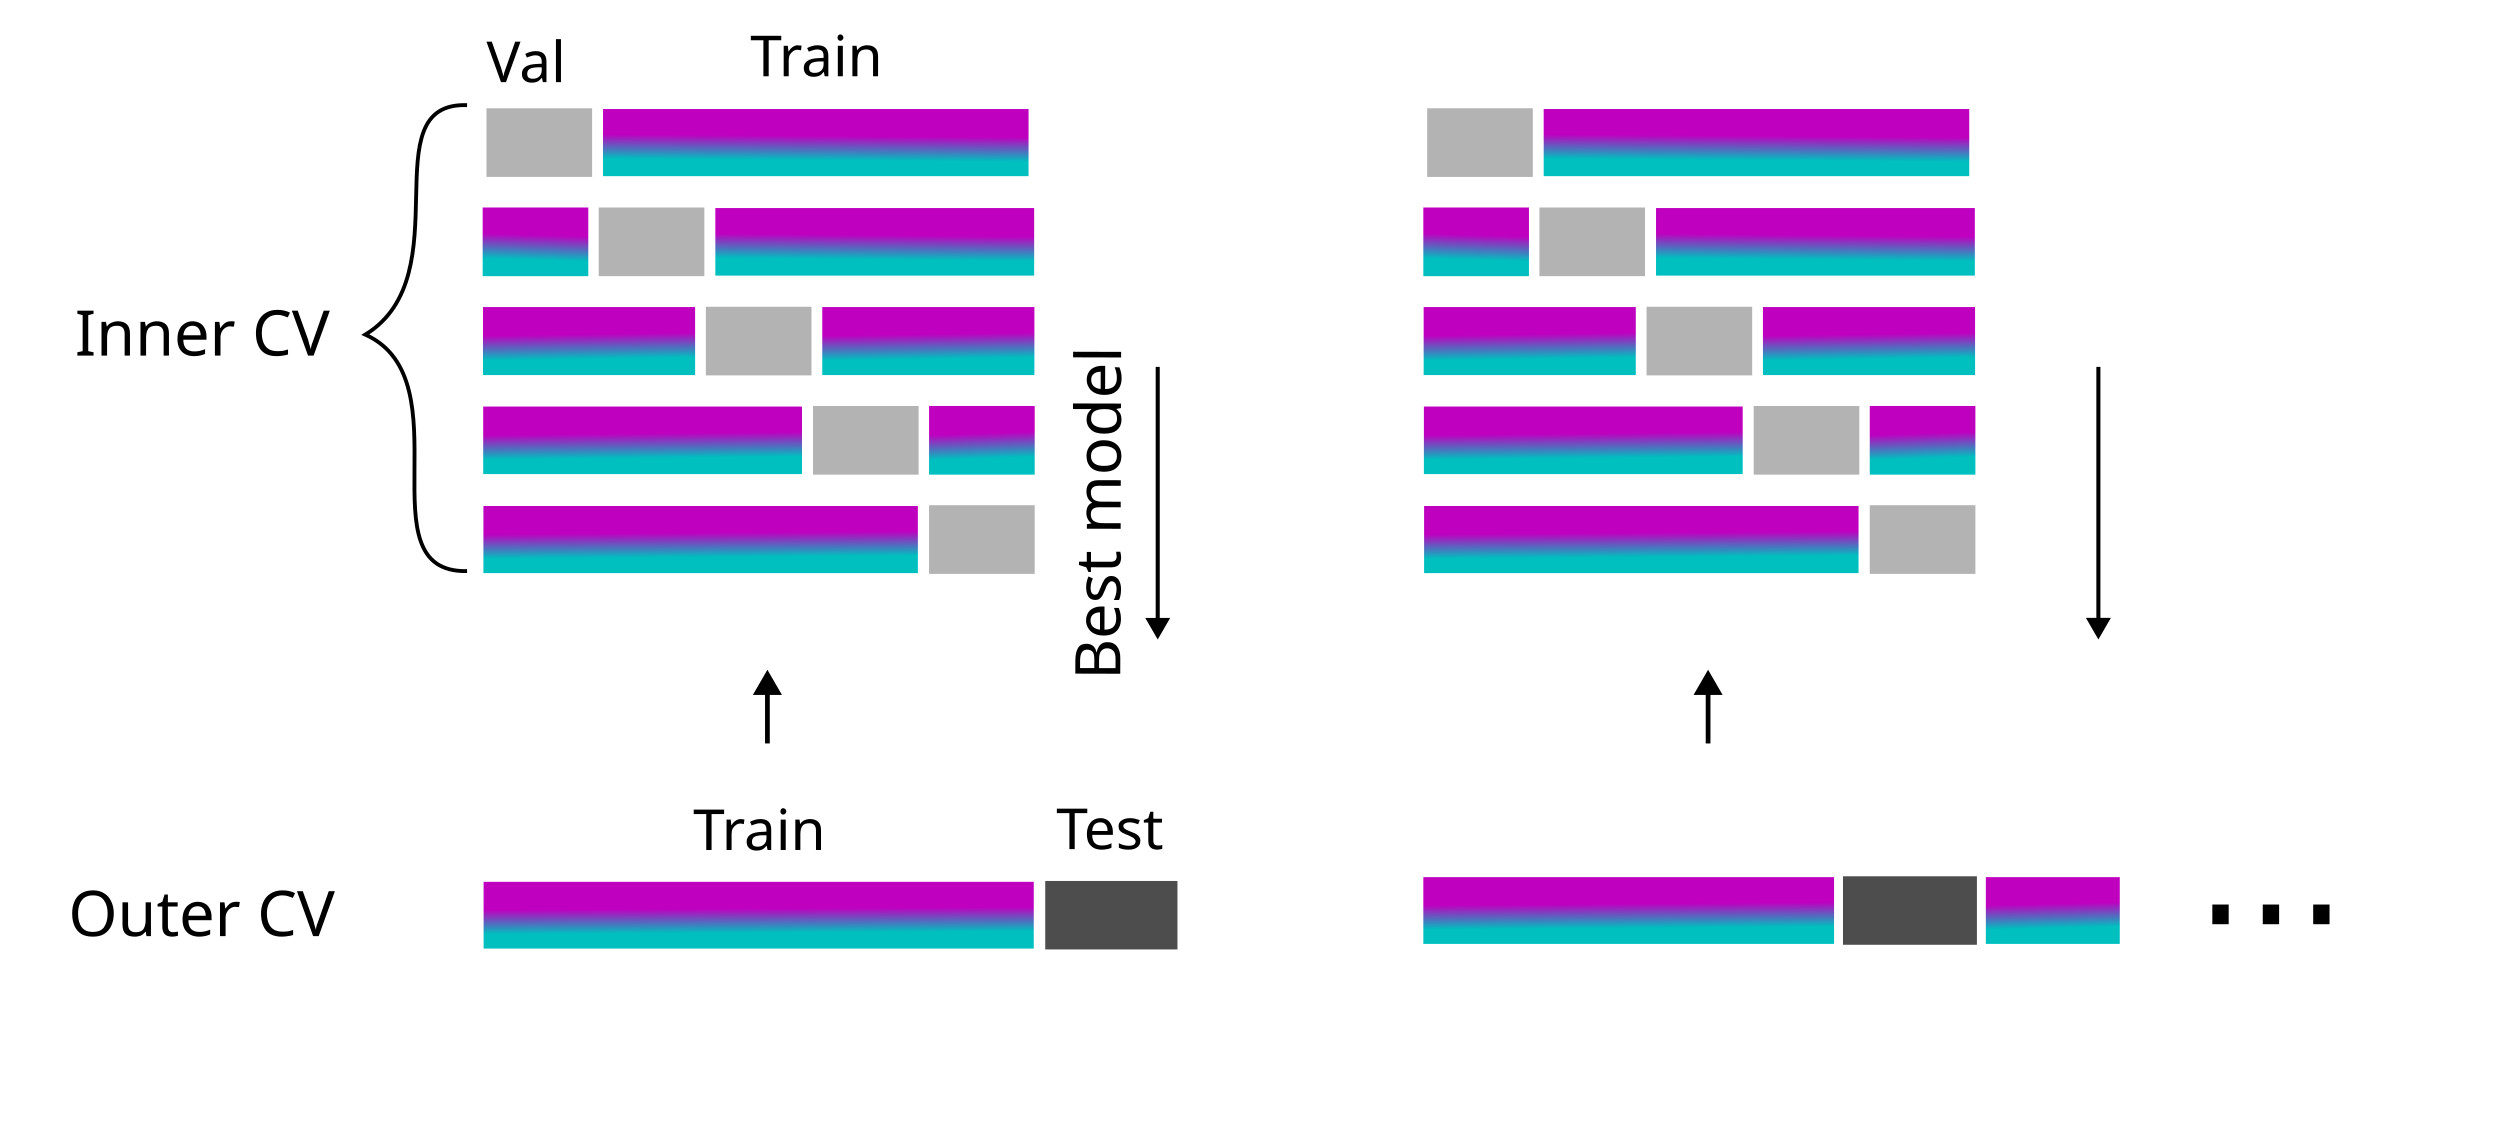
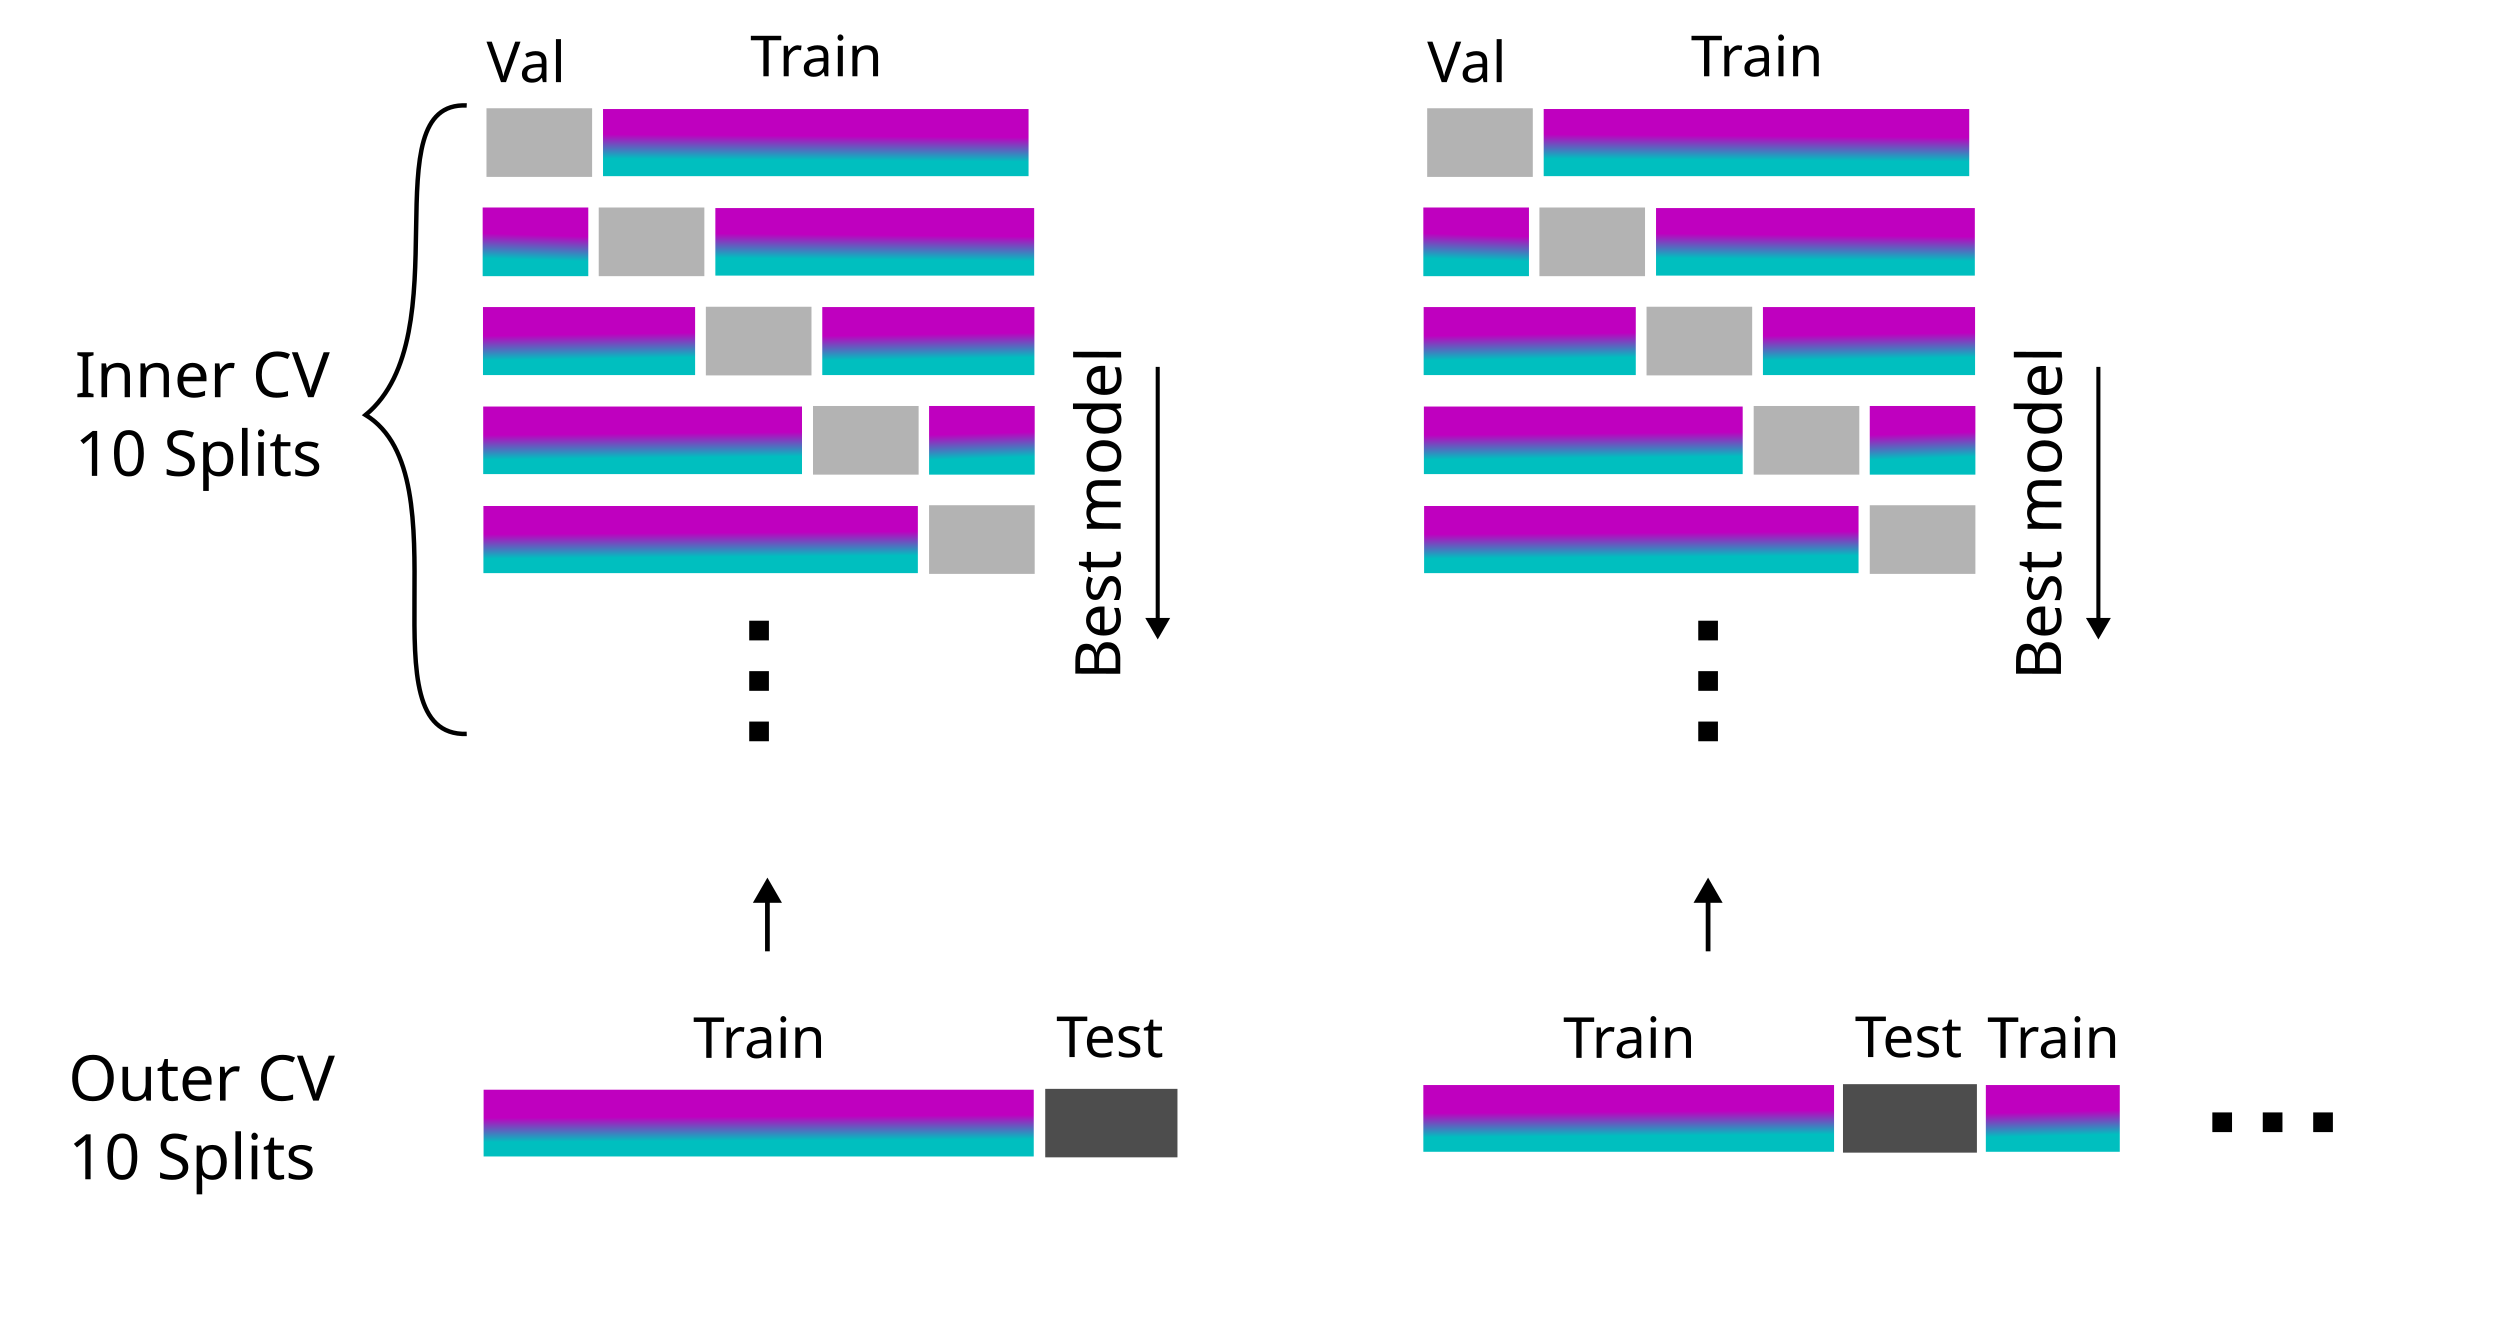
- <svg xmlns="http://www.w3.org/2000/svg" xmlns:xlink="http://www.w3.org/1999/xlink" width="140mm" height="64mm" viewBox="0 0 140 64" version="1.1" id="svg5">
+ <svg xmlns="http://www.w3.org/2000/svg" xmlns:xlink="http://www.w3.org/1999/xlink" width="140mm" height="74mm" viewBox="0 0 140 74" version="1.1" id="svg5">
  <defs id="defs2">
    <linearGradient id="linearGradient999">
      <stop style="stop-color:#00bfbf;stop-opacity:1" offset="0.267" id="stop995" />
      <stop style="stop-color:#bf00bf;stop-opacity:1" offset="0.634" id="stop997" />
    </linearGradient>
    <marker style="overflow:visible" id="marker1310" refX="0" refY="0" orient="auto-start-reverse" markerWidth="5.324" markerHeight="6.155" viewBox="0 0 5.324 6.155" preserveAspectRatio="xMidYMid">
      <path transform="scale(0.5)" style="fill:context-stroke;fill-rule:evenodd;stroke:#000000;stroke-width:1pt;stroke-opacity:1" d="M 5.77,0 -2.88,5 V -5 Z" id="path1308" />
    </marker>
    <marker style="overflow:visible" id="TriangleStart" refX="0" refY="0" orient="auto-start-reverse" markerWidth="5.324" markerHeight="6.155" viewBox="0 0 5.324 6.155" preserveAspectRatio="xMidYMid">
      <path transform="scale(0.5)" style="fill:context-stroke;fill-rule:evenodd;stroke:context-stroke;stroke-width:1pt" d="M 5.77,0 -2.88,5 V -5 Z" id="path135" />
    </marker>
-     <linearGradient xlink:href="#linearGradient999" id="linearGradient109646" x1="12.451" y1="15.493" x2="12.457" y2="13.879" gradientUnits="userSpaceOnUse" gradientTransform="matrix(1.513694,0,0,2.288018,-62.04366,17.76292)" />
+     <linearGradient xlink:href="#linearGradient999" id="linearGradient109646" x1="12.451" y1="15.493" x2="12.457" y2="13.879" gradientUnits="userSpaceOnUse" gradientTransform="matrix(1.513694,0,0,2.288018,-62.04366,29.4046)" />
    <clipPath clipPathUnits="userSpaceOnUse" id="clipPath140313">
      <path d="M 0,0 H 288 V 217 H 0 Z" id="path140311" />
    </clipPath>
    <clipPath clipPathUnits="userSpaceOnUse" id="clipPath135669">
      <path d="M 0,0 H 288 V 217 H 0 Z" id="path135667" />
    </clipPath>
    <linearGradient xlink:href="#linearGradient999" id="linearGradient1276" gradientUnits="userSpaceOnUse" gradientTransform="matrix(1.195354,0,0,2.300832,-54.68055,-3.460602)" x1="12.451" y1="15.493" x2="12.457" y2="13.879" />
    <linearGradient xlink:href="#linearGradient999" id="linearGradient1411" gradientUnits="userSpaceOnUse" gradientTransform="matrix(0.8771693,0,0,2.315583,-47.31945,-9.234102)" x1="12.451" y1="15.493" x2="12.457" y2="13.879" />
    <linearGradient xlink:href="#linearGradient999" id="linearGradient1501" gradientUnits="userSpaceOnUse" gradientTransform="matrix(0.2906032,0,0,2.353418,-58.74072,-9.787866)" x1="12.451" y1="15.493" x2="12.457" y2="13.879" />
    <linearGradient xlink:href="#linearGradient999" id="linearGradient1594" gradientUnits="userSpaceOnUse" gradientTransform="matrix(0.5836803,0,0,2.331934,-40.52742,-15.03103)" x1="12.451" y1="15.493" x2="12.457" y2="13.879" />
    <linearGradient xlink:href="#linearGradient999" id="linearGradient1598" gradientUnits="userSpaceOnUse" gradientTransform="matrix(0.5836803,0,0,2.331934,-59.52742,-15.03103)" x1="12.451" y1="15.493" x2="12.457" y2="13.879" />
    <linearGradient xlink:href="#linearGradient999" id="linearGradient1693" gradientUnits="userSpaceOnUse" gradientTransform="matrix(0.8771693,0,0,2.315583,37.65251,-20.34931)" x1="12.451" y1="15.493" x2="12.457" y2="13.879" />
    <linearGradient xlink:href="#linearGradient999" id="linearGradient1697" gradientUnits="userSpaceOnUse" gradientTransform="matrix(0.2906032,0,0,2.353418,26.23124,-20.90307)" x1="12.451" y1="15.493" x2="12.457" y2="13.879" />
    <linearGradient xlink:href="#linearGradient999" id="linearGradient1768" gradientUnits="userSpaceOnUse" gradientTransform="matrix(1.170872,0,0,2.301888,30.55554,-25.70647)" x1="12.451" y1="15.493" x2="12.457" y2="13.879" />
-     <linearGradient xlink:href="#linearGradient999" id="linearGradient6518" gradientUnits="userSpaceOnUse" gradientTransform="matrix(1.130072,0,0,2.288018,-105.8082,17.50067)" x1="12.451" y1="15.493" x2="12.457" y2="13.879" />
-     <linearGradient xlink:href="#linearGradient999" id="linearGradient6720" gradientUnits="userSpaceOnUse" gradientTransform="matrix(0.3685018,0,0,2.288018,-119.7184,17.50066)" x1="12.451" y1="15.493" x2="12.457" y2="13.879" />
+     <linearGradient xlink:href="#linearGradient999" id="linearGradient6518" gradientUnits="userSpaceOnUse" gradientTransform="matrix(1.130072,0,0,2.288018,-105.8082,29.14234)" x1="12.451" y1="15.493" x2="12.457" y2="13.879" />
+     <linearGradient xlink:href="#linearGradient999" id="linearGradient6720" gradientUnits="userSpaceOnUse" gradientTransform="matrix(0.3685018,0,0,2.288018,-119.7184,29.14233)" x1="12.451" y1="15.493" x2="12.457" y2="13.879" />
    <marker style="overflow:visible" id="TriangleStart-1" refX="0" refY="0" orient="auto-start-reverse" markerWidth="5.324" markerHeight="6.155" viewBox="0 0 5.324 6.155" preserveAspectRatio="xMidYMid">
      <path transform="scale(0.5)" style="fill:context-stroke;fill-rule:evenodd;stroke:context-stroke;stroke-width:1pt" d="M 5.77,0 -2.88,5 V -5 Z" id="path135-4" />
    </marker>
    <marker style="overflow:visible" id="marker1310-9" refX="0" refY="0" orient="auto-start-reverse" markerWidth="5.324" markerHeight="6.155" viewBox="0 0 5.324 6.155" preserveAspectRatio="xMidYMid">
-       <path transform="scale(0.5)" style="fill:context-stroke;fill-rule:evenodd;stroke:context-stroke;stroke-width:1pt" d="M 5.77,0 -2.88,5 V -5 Z" id="path1308-2" />
+       <path transform="scale(0.5)" style="fill:context-stroke;fill-rule:evenodd;stroke:#000000;stroke-width:1pt;stroke-opacity:1" d="M 5.77,0 -2.88,5 V -5 Z" id="path1308-1" />
    </marker>
-     <linearGradient xlink:href="#linearGradient999" id="linearGradient5527" gradientUnits="userSpaceOnUse" gradientTransform="matrix(1.195354,0,0,2.300832,-111.7473,-2.328446)" x1="12.451" y1="15.493" x2="12.457" y2="13.879" />
-     <linearGradient xlink:href="#linearGradient999" id="linearGradient5529" gradientUnits="userSpaceOnUse" gradientTransform="matrix(1.170872,0,0,2.301888,87.62229,-24.57431)" x1="12.451" y1="15.493" x2="12.457" y2="13.879" />
-     <linearGradient xlink:href="#linearGradient999" id="linearGradient5531" gradientUnits="userSpaceOnUse" gradientTransform="matrix(0.8771693,0,0,2.315583,-104.3862,-8.101942)" x1="12.451" y1="15.493" x2="12.457" y2="13.879" />
-     <linearGradient xlink:href="#linearGradient999" id="linearGradient5533" gradientUnits="userSpaceOnUse" gradientTransform="matrix(0.2906032,0,0,2.353418,-115.8075,-8.655706)" x1="12.451" y1="15.493" x2="12.457" y2="13.879" />
-     <linearGradient xlink:href="#linearGradient999" id="linearGradient5535" gradientUnits="userSpaceOnUse" gradientTransform="matrix(0.8771693,0,0,2.315583,94.71926,-19.21715)" x1="12.451" y1="15.493" x2="12.457" y2="13.879" />
-     <linearGradient xlink:href="#linearGradient999" id="linearGradient5537" gradientUnits="userSpaceOnUse" gradientTransform="matrix(0.2906032,0,0,2.353418,83.29799,-19.77091)" x1="12.451" y1="15.493" x2="12.457" y2="13.879" />
-     <linearGradient xlink:href="#linearGradient999" id="linearGradient5539" gradientUnits="userSpaceOnUse" gradientTransform="matrix(0.5836803,0,0,2.331934,-97.59418,-13.89887)" x1="12.451" y1="15.493" x2="12.457" y2="13.879" />
-     <linearGradient xlink:href="#linearGradient999" id="linearGradient5541" gradientUnits="userSpaceOnUse" gradientTransform="matrix(0.5836803,0,0,2.331934,-116.5942,-13.89887)" x1="12.451" y1="15.493" x2="12.457" y2="13.879" />
+     <linearGradient xlink:href="#linearGradient999" id="linearGradient1638" gradientUnits="userSpaceOnUse" gradientTransform="matrix(1.195354,0,0,2.300832,-107.0853,2.543205)" x1="12.451" y1="15.493" x2="12.457" y2="13.879" />
+     <linearGradient xlink:href="#linearGradient999" id="linearGradient1640" gradientUnits="userSpaceOnUse" gradientTransform="matrix(1.170872,0,0,2.301888,82.96028,-19.70266)" x1="12.451" y1="15.493" x2="12.457" y2="13.879" />
+     <linearGradient xlink:href="#linearGradient999" id="linearGradient1642" gradientUnits="userSpaceOnUse" gradientTransform="matrix(0.8771693,0,0,2.315583,-99.72419,-3.230295)" x1="12.451" y1="15.493" x2="12.457" y2="13.879" />
+     <linearGradient xlink:href="#linearGradient999" id="linearGradient1644" gradientUnits="userSpaceOnUse" gradientTransform="matrix(0.2906032,0,0,2.353418,-111.1455,-3.784059)" x1="12.451" y1="15.493" x2="12.457" y2="13.879" />
+     <linearGradient xlink:href="#linearGradient999" id="linearGradient1646" gradientUnits="userSpaceOnUse" gradientTransform="matrix(0.8771693,0,0,2.315583,90.05726,-14.3455)" x1="12.451" y1="15.493" x2="12.457" y2="13.879" />
+     <linearGradient xlink:href="#linearGradient999" id="linearGradient1648" gradientUnits="userSpaceOnUse" gradientTransform="matrix(0.2906032,0,0,2.353418,78.63599,-14.89927)" x1="12.451" y1="15.493" x2="12.457" y2="13.879" />
+     <linearGradient xlink:href="#linearGradient999" id="linearGradient1650" gradientUnits="userSpaceOnUse" gradientTransform="matrix(0.5836803,0,0,2.331934,-92.93217,-9.027221)" x1="12.451" y1="15.493" x2="12.457" y2="13.879" />
+     <linearGradient xlink:href="#linearGradient999" id="linearGradient1652" gradientUnits="userSpaceOnUse" gradientTransform="matrix(0.5836803,0,0,2.331934,-111.9322,-9.02722)" x1="12.451" y1="15.493" x2="12.457" y2="13.879" />
  </defs>
  <g id="layer1">
-     <text xml:space="preserve" style="font-style:normal;font-weight:normal;font-size:2.117px;line-height:1.25;font-family:sans-serif;fill:#000000;fill-opacity:1;stroke:none;stroke-width:0.265" x="9.736" y="-0.878" id="text3369-9">
-       <tspan id="tspan3367-8" style="font-size:2.117px;stroke-width:0.265" x="9.736" y="-0.878" />
+     <text xml:space="preserve" style="font-style:normal;font-weight:normal;font-size:2.117px;line-height:1.25;font-family:sans-serif;fill:#000000;fill-opacity:1;stroke:none;stroke-width:0.265" x="9.736" y="-0.878" id="text3369-9" />
+     <text xml:space="preserve" style="font-style:normal;font-weight:normal;font-size:3.175px;line-height:1.25;font-family:sans-serif;fill:#000000;fill-opacity:1;stroke:none;stroke-width:0.265" x="38.816" y="59.242" id="text1868">
+       <tspan id="tspan1866" style="font-size:3.175px;stroke-width:0.265" x="38.816" y="59.242">Train</tspan>
    </text>
-     <text xml:space="preserve" style="font-style:normal;font-weight:normal;font-size:3.175px;line-height:1.25;font-family:sans-serif;fill:#000000;fill-opacity:1;stroke:none;stroke-width:0.265" x="38.816" y="47.6" id="text1868">
-       <tspan id="tspan1866" style="font-size:3.175px;stroke-width:0.265" x="38.816" y="47.6">Train</tspan>
+     <text xml:space="preserve" style="font-style:normal;font-weight:normal;font-size:3.175px;line-height:1.25;font-family:sans-serif;fill:#000000;fill-opacity:1;stroke:none;stroke-width:0.265" x="87.538" y="59.242" id="text1868-1">
+       <tspan id="tspan1866-94" style="font-size:3.175px;stroke-width:0.265" x="87.538" y="59.242">Train</tspan>
    </text>
-     <text xml:space="preserve" style="font-style:normal;font-weight:normal;font-size:3.175px;line-height:1.25;font-family:sans-serif;fill:#000000;fill-opacity:1;stroke:none;stroke-width:0.265" x="59.152" y="47.551" id="text1868-2">
-       <tspan id="tspan1866-9" style="font-size:3.175px;stroke-width:0.265" x="59.152" y="47.551">Test</tspan>
+     <text xml:space="preserve" style="font-style:normal;font-weight:normal;font-size:3.175px;line-height:1.25;font-family:sans-serif;fill:#000000;fill-opacity:1;stroke:none;stroke-width:0.265" x="111.288" y="59.242" id="text1868-1-0">
+       <tspan id="tspan1866-94-3" style="font-size:3.175px;stroke-width:0.265" x="111.288" y="59.242">Train</tspan>
    </text>
-     <rect style="fill:url(#linearGradient109646);fill-opacity:1;stroke:#09040b;stroke-width:0;stroke-dasharray:none;stroke-opacity:1;paint-order:stroke markers fill" id="rect1514-4-9" width="30.808" height="3.738" x="-57.89" y="49.382" transform="scale(-1,1)" />
-     <rect style="fill:#4d4d4d;fill-opacity:1;stroke:#09040b;stroke-width:0;stroke-dasharray:none;stroke-opacity:1;paint-order:stroke markers fill" id="rect1514-4-9-7" width="7.405" height="3.835" x="-65.938" y="49.334" transform="scale(-1,1)" />
-     <rect style="fill:url(#linearGradient6518);fill-opacity:1.0;stroke:#09040b;stroke-width:0;stroke-dasharray:none;stroke-opacity:1;paint-order:stroke markers fill" id="rect1514-4-9-3" width="23" height="3.738" x="-102.707" y="49.12" transform="scale(-1,1)" />
-     <rect style="fill:url(#linearGradient6720);fill-opacity:1.0;stroke:#09040b;stroke-width:0;stroke-dasharray:none;stroke-opacity:1;paint-order:stroke markers fill" id="rect1514-4-9-3-6" width="7.5" height="3.738" x="-118.707" y="49.12" transform="scale(-1,1)" />
-     <rect style="fill:#4d4d4d;fill-opacity:1;stroke:#09040b;stroke-width:0;stroke-dasharray:none;stroke-opacity:1;paint-order:stroke markers fill" id="rect1514-4-9-7-6" width="7.5" height="3.835" x="-110.707" y="49.072" transform="scale(-1,1)" />
-     <text xml:space="preserve" style="font-style:normal;font-weight:normal;font-size:3.175px;line-height:1.25;font-family:sans-serif;fill:#000000;fill-opacity:1;stroke:none;stroke-width:0.265" x="27.242" y="4.598" id="text1868-3">
-       <tspan id="tspan1866-1" style="font-size:3.175px;stroke-width:0.265" x="27.242" y="4.598">Val</tspan>
+     <text xml:space="preserve" style="font-style:normal;font-weight:normal;font-size:3.175px;line-height:1.25;font-family:sans-serif;fill:#000000;fill-opacity:1;stroke:none;stroke-width:0.265" x="59.152" y="59.193" id="text1868-2">
+       <tspan id="tspan1866-9" style="font-size:3.175px;stroke-width:0.265" x="59.152" y="59.193">Test</tspan>
    </text>
-     <text xml:space="preserve" style="font-style:normal;font-weight:normal;font-size:3.175px;line-height:1.25;font-family:sans-serif;fill:#000000;fill-opacity:1;stroke:none;stroke-width:0.265" x="42.014" y="4.267" id="text1868-3-9">
-       <tspan id="tspan1866-1-4" style="font-size:3.175px;stroke-width:0.265" x="42.014" y="4.267">Train</tspan>
+     <text xml:space="preserve" style="font-style:normal;font-weight:normal;font-size:3.175px;line-height:1.25;font-family:sans-serif;fill:#000000;fill-opacity:1;stroke:none;stroke-width:0.265" x="103.874" y="59.193" id="text1868-2-7">
+       <tspan id="tspan1866-9-8" style="font-size:3.175px;stroke-width:0.265" x="103.874" y="59.193">Test</tspan>
    </text>
-     <path id="path4911" d="m 42.975,41.633 v -3.186" style="fill:none;stroke:#000000;stroke-width:0.265px;stroke-linecap:butt;stroke-linejoin:miter;stroke-opacity:1;marker-end:url(#TriangleStart)" />
-     <rect transform="scale(-1,1)" y="28.336" x="-51.4" height="3.759" width="24.329" id="rect1514-4-9-5" style="fill:url(#linearGradient1276);fill-opacity:1;stroke:#09040b;stroke-width:0;stroke-dasharray:none;stroke-opacity:1;paint-order:stroke markers fill" />
-     <path d="m 57.943,28.293 h -5.915 v 3.845 h 5.915 z" style="fill:#b3b3b3;stroke:#09040b;stroke-width:0;paint-order:stroke markers fill" id="rect1514-4-9-7-9" />
-     <path d="M 33.769,6.105 H 57.599 V 9.865 H 33.769 Z" style="fill:url(#linearGradient1768);fill-opacity:1;stroke:#09040b;stroke-width:0;paint-order:stroke markers fill" id="rect1514-4-9-5-6" />
-     <rect y="6.062" x="27.243" height="3.845" width="5.915" id="rect1514-4-9-7-9-1" style="fill:#b3b3b3;fill-opacity:1;stroke:#09040b;stroke-width:0;stroke-dasharray:none;stroke-opacity:1;paint-order:stroke markers fill" />
-     <rect transform="scale(-1,1)" y="22.766" x="-44.912" height="3.783" width="17.853" id="rect1514-4-9-5-2" style="fill:url(#linearGradient1411);fill-opacity:1;stroke:#09040b;stroke-width:0;stroke-dasharray:none;stroke-opacity:1;paint-order:stroke markers fill" />
-     <rect transform="scale(-1,1)" y="22.735" x="-51.443" height="3.845" width="5.915" id="rect1514-4-9-7-9-8" style="fill:#b3b3b3;fill-opacity:1;stroke:#09040b;stroke-width:0;stroke-dasharray:none;stroke-opacity:1;paint-order:stroke markers fill" />
-     <rect transform="scale(-1,1)" y="22.735" x="-57.943" height="3.845" width="5.915" id="rect1514-4-9-7-9-8-2" style="fill:url(#linearGradient1501);fill-opacity:1;stroke:#09040b;stroke-width:0;stroke-dasharray:none;stroke-opacity:1;paint-order:stroke markers fill" />
-     <rect y="11.651" x="40.06" height="3.783" width="17.853" id="rect1514-4-9-5-2-2" style="fill:url(#linearGradient1693);fill-opacity:1;stroke:#09040b;stroke-width:0;stroke-dasharray:none;stroke-opacity:1;paint-order:stroke markers fill" />
-     <rect y="11.62" x="33.529" height="3.845" width="5.915" id="rect1514-4-9-7-9-8-8" style="fill:#b3b3b3;fill-opacity:1;stroke:#09040b;stroke-width:0;stroke-dasharray:none;stroke-opacity:1;paint-order:stroke markers fill" />
-     <rect y="11.62" x="27.029" height="3.845" width="5.915" id="rect1514-4-9-7-9-8-2-9" style="fill:url(#linearGradient1697);fill-opacity:1;stroke:#09040b;stroke-width:0;stroke-dasharray:none;stroke-opacity:1;paint-order:stroke markers fill" />
-     <rect transform="scale(-1,1)" y="17.195" x="-38.926" height="3.809" width="11.879" id="rect1514-4-9-5-2-3" style="fill:url(#linearGradient1594);fill-opacity:1;stroke:#09040b;stroke-width:0;stroke-dasharray:none;stroke-opacity:1;paint-order:stroke markers fill" />
-     <rect transform="scale(-1,1)" y="17.178" x="-45.443" height="3.845" width="5.915" id="rect1514-4-9-7-9-8-7" style="fill:#b3b3b3;fill-opacity:1;stroke:#09040b;stroke-width:0;stroke-dasharray:none;stroke-opacity:1;paint-order:stroke markers fill" />
-     <rect transform="scale(-1,1)" y="17.195" x="-57.926" height="3.809" width="11.879" id="rect1514-4-9-7-9-8-2-5" style="fill:url(#linearGradient1598);fill-opacity:1;stroke:#09040b;stroke-width:0;stroke-dasharray:none;stroke-opacity:1;paint-order:stroke markers fill" />
-     <path id="path549" d="M 64.832,20.545 V 35.005" style="fill:none;stroke:#000000;stroke-width:0.227;stroke-linecap:butt;stroke-linejoin:miter;stroke-dasharray:none;stroke-opacity:1;marker-end:url(#marker1310)" />
-     <path style="fill:none;stroke:#000000;stroke-width:0.216px;stroke-linecap:butt;stroke-linejoin:miter;stroke-opacity:1" d="m 26.156,5.888 c -5.452,-0.187 -0.256,9.528 -5.698,12.85 5.658,2.559 -0.216,13.371 5.698,13.243" id="path6004" />
-     <text xml:space="preserve" style="font-style:normal;font-weight:normal;font-size:3.528px;line-height:1.25;font-family:sans-serif;fill:#000000;fill-opacity:1;stroke:none;stroke-width:0.265" x="4.191" y="19.917" id="text6112">
-       <tspan id="tspan6110" style="font-size:3.528px;stroke-width:0.265" x="4.191" y="19.917">Inner CV</tspan>
-       <tspan style="font-size:3.528px;stroke-width:0.265" x="4.191" y="24.327" id="tspan6116" />
+     <rect style="fill:url(#linearGradient109646);fill-opacity:1;stroke:#09040b;stroke-width:0;stroke-dasharray:none;stroke-opacity:1;paint-order:stroke markers fill" id="rect1514-4-9" width="30.808" height="3.738" x="-57.89" y="61.024" transform="scale(-1,1)" />
+     <rect style="fill:#4d4d4d;fill-opacity:1;stroke:#09040b;stroke-width:0;stroke-dasharray:none;stroke-opacity:1;paint-order:stroke markers fill" id="rect1514-4-9-7" width="7.405" height="3.835" x="-65.938" y="60.976" transform="scale(-1,1)" />
+     <rect style="fill:url(#linearGradient6518);fill-opacity:1;stroke:#09040b;stroke-width:0;stroke-dasharray:none;stroke-opacity:1;paint-order:stroke markers fill" id="rect1514-4-9-3" width="23" height="3.738" x="-102.707" y="60.762" transform="scale(-1,1)" />
+     <rect style="fill:url(#linearGradient6720);fill-opacity:1;stroke:#09040b;stroke-width:0;stroke-dasharray:none;stroke-opacity:1;paint-order:stroke markers fill" id="rect1514-4-9-3-6" width="7.5" height="3.738" x="-118.707" y="60.762" transform="scale(-1,1)" />
+     <rect style="fill:#4d4d4d;fill-opacity:1;stroke:#09040b;stroke-width:0;stroke-dasharray:none;stroke-opacity:1;paint-order:stroke markers fill" id="rect1514-4-9-7-6" width="7.5" height="3.835" x="-110.707" y="60.713" transform="scale(-1,1)" />
+     <path id="path4911" d="m 42.975,53.274 v -3.186" style="fill:none;stroke:#000000;stroke-width:0.265px;stroke-linecap:butt;stroke-linejoin:miter;stroke-opacity:1;marker-end:url(#TriangleStart)" />
+     <path style="fill:none;stroke:#000000;stroke-width:0.25px;stroke-linecap:butt;stroke-linejoin:miter;stroke-opacity:1" d="M 26.137,5.906 C 20.719,5.654 25.883,18.758 20.475,23.238 c 5.623,3.452 -0.215,18.035 5.662,17.862" id="path6004" />
+     <text xml:space="preserve" style="font-style:normal;font-weight:normal;font-size:3.528px;line-height:1.25;font-family:sans-serif;fill:#000000;fill-opacity:1;stroke:none;stroke-width:0.265" x="4.191" y="22.239" id="text6112">
+       <tspan id="tspan6110" style="font-size:3.528px;stroke-width:0.265" x="4.191" y="22.239">Inner CV</tspan>
+       <tspan style="font-size:3.528px;stroke-width:0.265" x="4.191" y="26.649" id="tspan1096">10 Splits</tspan>
+       <tspan x="4.191" y="31.059" id="tspan6116" />
    </text>
-     <text xml:space="preserve" style="font-style:normal;font-weight:normal;font-size:3.528px;line-height:1.25;font-family:sans-serif;fill:#000000;fill-opacity:1;stroke:none;stroke-width:0.265" x="-37.904" y="62.837" id="text6112-3" transform="rotate(-89.84409)">
-       <tspan id="tspan6110-6" style="font-size:3.528px;stroke-width:0.265" x="-37.904" y="62.837">Best model</tspan>
-       <tspan style="font-size:3.528px;stroke-width:0.265" x="-37.904" y="67.247" id="tspan6116-7" />
+     <g id="g2007">
+       <text xml:space="preserve" style="font-style:normal;font-weight:normal;font-size:3.175px;line-height:1.25;font-family:sans-serif;fill:#000000;fill-opacity:1;stroke:none;stroke-width:0.265" x="27.242" y="4.598" id="text1868-3">
+         <tspan id="tspan1866-1" style="font-size:3.175px;stroke-width:0.265" x="27.242" y="4.598">Val</tspan>
+       </text>
+       <text xml:space="preserve" style="font-style:normal;font-weight:normal;font-size:3.175px;line-height:1.25;font-family:sans-serif;fill:#000000;fill-opacity:1;stroke:none;stroke-width:0.265" x="42.014" y="4.267" id="text1868-3-9">
+         <tspan id="tspan1866-1-4" style="font-size:3.175px;stroke-width:0.265" x="42.014" y="4.267">Train</tspan>
+       </text>
+       <g id="g2148">
+         <rect transform="scale(-1,1)" y="28.336" x="-51.4" height="3.759" width="24.329" id="rect1514-4-9-5" style="fill:url(#linearGradient1276);fill-opacity:1;stroke:#09040b;stroke-width:0;stroke-dasharray:none;stroke-opacity:1;paint-order:stroke markers fill" />
+         <path d="m 57.943,28.293 h -5.915 v 3.845 h 5.915 z" style="fill:#b3b3b3;stroke:#09040b;stroke-width:0;paint-order:stroke markers fill" id="rect1514-4-9-7-9" />
+       </g>
+       <path d="M 33.769,6.105 H 57.599 V 9.865 H 33.769 Z" style="fill:url(#linearGradient1768);fill-opacity:1;stroke:#09040b;stroke-width:0;paint-order:stroke markers fill" id="rect1514-4-9-5-6" />
+       <rect y="6.062" x="27.243" height="3.845" width="5.915" id="rect1514-4-9-7-9-1" style="fill:#b3b3b3;fill-opacity:1;stroke:#09040b;stroke-width:0;stroke-dasharray:none;stroke-opacity:1;paint-order:stroke markers fill" />
+       <rect transform="scale(-1,1)" y="22.766" x="-44.912" height="3.783" width="17.853" id="rect1514-4-9-5-2" style="fill:url(#linearGradient1411);fill-opacity:1;stroke:#09040b;stroke-width:0;stroke-dasharray:none;stroke-opacity:1;paint-order:stroke markers fill" />
+       <rect transform="scale(-1,1)" y="22.735" x="-51.443" height="3.845" width="5.915" id="rect1514-4-9-7-9-8" style="fill:#b3b3b3;fill-opacity:1;stroke:#09040b;stroke-width:0;stroke-dasharray:none;stroke-opacity:1;paint-order:stroke markers fill" />
+       <rect transform="scale(-1,1)" y="22.735" x="-57.943" height="3.845" width="5.915" id="rect1514-4-9-7-9-8-2" style="fill:url(#linearGradient1501);fill-opacity:1;stroke:#09040b;stroke-width:0;stroke-dasharray:none;stroke-opacity:1;paint-order:stroke markers fill" />
+       <rect y="11.651" x="40.06" height="3.783" width="17.853" id="rect1514-4-9-5-2-2" style="fill:url(#linearGradient1693);fill-opacity:1;stroke:#09040b;stroke-width:0;stroke-dasharray:none;stroke-opacity:1;paint-order:stroke markers fill" />
+       <rect y="11.62" x="33.529" height="3.845" width="5.915" id="rect1514-4-9-7-9-8-8" style="fill:#b3b3b3;fill-opacity:1;stroke:#09040b;stroke-width:0;stroke-dasharray:none;stroke-opacity:1;paint-order:stroke markers fill" />
+       <rect y="11.62" x="27.029" height="3.845" width="5.915" id="rect1514-4-9-7-9-8-2-9" style="fill:url(#linearGradient1697);fill-opacity:1;stroke:#09040b;stroke-width:0;stroke-dasharray:none;stroke-opacity:1;paint-order:stroke markers fill" />
+       <rect transform="scale(-1,1)" y="17.195" x="-38.926" height="3.809" width="11.879" id="rect1514-4-9-5-2-3" style="fill:url(#linearGradient1594);fill-opacity:1;stroke:#09040b;stroke-width:0;stroke-dasharray:none;stroke-opacity:1;paint-order:stroke markers fill" />
+       <rect transform="scale(-1,1)" y="17.178" x="-45.443" height="3.845" width="5.915" id="rect1514-4-9-7-9-8-7" style="fill:#b3b3b3;fill-opacity:1;stroke:#09040b;stroke-width:0;stroke-dasharray:none;stroke-opacity:1;paint-order:stroke markers fill" />
+       <rect transform="scale(-1,1)" y="17.195" x="-57.926" height="3.809" width="11.879" id="rect1514-4-9-7-9-8-2-5" style="fill:url(#linearGradient1598);fill-opacity:1;stroke:#09040b;stroke-width:0;stroke-dasharray:none;stroke-opacity:1;paint-order:stroke markers fill" />
+       <path id="path549" d="M 64.832,20.545 V 35.005" style="fill:none;stroke:#000000;stroke-width:0.227;stroke-linecap:butt;stroke-linejoin:miter;stroke-dasharray:none;stroke-opacity:1;marker-end:url(#marker1310)" />
+       <text xml:space="preserve" style="font-style:normal;font-weight:normal;font-size:3.528px;line-height:1.25;font-family:sans-serif;fill:#000000;fill-opacity:1;stroke:none;stroke-width:0.265" x="-37.904" y="62.837" id="text6112-3" transform="rotate(-89.84409)">
+         <tspan id="tspan6110-6" style="font-size:3.528px;stroke-width:0.265" x="-37.904" y="62.837">Best model</tspan>
+         <tspan x="-37.904" y="67.247" id="tspan6116-7" />
+       </text>
+     </g>
+     <g id="g1960" transform="translate(0.2736912,-6.003807)">
+       <text xml:space="preserve" style="font-style:normal;font-weight:normal;font-size:3.175px;line-height:1.25;font-family:sans-serif;fill:#000000;fill-opacity:1;stroke:none;stroke-width:0.265" x="79.647" y="10.602" id="text1868-3-2">
+         <tspan id="tspan1866-1-7" style="font-size:3.175px;stroke-width:0.265" x="79.647" y="10.602">Val</tspan>
+       </text>
+       <text xml:space="preserve" style="font-style:normal;font-weight:normal;font-size:3.175px;line-height:1.25;font-family:sans-serif;fill:#000000;fill-opacity:1;stroke:none;stroke-width:0.265" x="94.419" y="10.271" id="text1868-3-9-0">
+         <tspan id="tspan1866-1-4-9" style="font-size:3.175px;stroke-width:0.265" x="94.419" y="10.271">Train</tspan>
+       </text>
+       <rect transform="scale(-1,1)" y="34.34" x="-103.805" height="3.759" width="24.329" id="rect1514-4-9-5-3" style="fill:url(#linearGradient1638);fill-opacity:1;stroke:#09040b;stroke-width:0;stroke-dasharray:none;stroke-opacity:1;paint-order:stroke markers fill" />
+       <path d="m 110.348,34.297 h -5.915 v 3.845 h 5.915 z" style="fill:#b3b3b3;stroke:#09040b;stroke-width:0;paint-order:stroke markers fill" id="rect1514-4-9-7-9-6" />
+       <path d="m 86.173,12.108 h 23.83 v 3.76 H 86.173 Z" style="fill:url(#linearGradient1640);fill-opacity:1;stroke:#09040b;stroke-width:0;paint-order:stroke markers fill" id="rect1514-4-9-5-6-0" />
+       <rect y="12.066" x="79.648" height="3.845" width="5.915" id="rect1514-4-9-7-9-1-6" style="fill:#b3b3b3;fill-opacity:1;stroke:#09040b;stroke-width:0;stroke-dasharray:none;stroke-opacity:1;paint-order:stroke markers fill" />
+       <rect transform="scale(-1,1)" y="28.77" x="-97.317" height="3.783" width="17.853" id="rect1514-4-9-5-2-26" style="fill:url(#linearGradient1642);fill-opacity:1;stroke:#09040b;stroke-width:0;stroke-dasharray:none;stroke-opacity:1;paint-order:stroke markers fill" />
+       <rect transform="scale(-1,1)" y="28.739" x="-103.848" height="3.845" width="5.915" id="rect1514-4-9-7-9-8-1" style="fill:#b3b3b3;fill-opacity:1;stroke:#09040b;stroke-width:0;stroke-dasharray:none;stroke-opacity:1;paint-order:stroke markers fill" />
+       <rect transform="scale(-1,1)" y="28.739" x="-110.348" height="3.845" width="5.915" id="rect1514-4-9-7-9-8-2-8" style="fill:url(#linearGradient1644);fill-opacity:1;stroke:#09040b;stroke-width:0;stroke-dasharray:none;stroke-opacity:1;paint-order:stroke markers fill" />
+       <rect y="17.655" x="92.464" height="3.783" width="17.853" id="rect1514-4-9-5-2-2-7" style="fill:url(#linearGradient1646);fill-opacity:1;stroke:#09040b;stroke-width:0;stroke-dasharray:none;stroke-opacity:1;paint-order:stroke markers fill" />
+       <rect y="17.624" x="85.933" height="3.845" width="5.915" id="rect1514-4-9-7-9-8-8-9" style="fill:#b3b3b3;fill-opacity:1;stroke:#09040b;stroke-width:0;stroke-dasharray:none;stroke-opacity:1;paint-order:stroke markers fill" />
+       <rect y="17.624" x="79.433" height="3.845" width="5.915" id="rect1514-4-9-7-9-8-2-9-2" style="fill:url(#linearGradient1648);fill-opacity:1;stroke:#09040b;stroke-width:0;stroke-dasharray:none;stroke-opacity:1;paint-order:stroke markers fill" />
+       <rect transform="scale(-1,1)" y="23.199" x="-91.33" height="3.809" width="11.879" id="rect1514-4-9-5-2-3-0" style="fill:url(#linearGradient1650);fill-opacity:1;stroke:#09040b;stroke-width:0;stroke-dasharray:none;stroke-opacity:1;paint-order:stroke markers fill" />
+       <rect transform="scale(-1,1)" y="23.181" x="-97.848" height="3.845" width="5.915" id="rect1514-4-9-7-9-8-7-2" style="fill:#b3b3b3;fill-opacity:1;stroke:#09040b;stroke-width:0;stroke-dasharray:none;stroke-opacity:1;paint-order:stroke markers fill" />
+       <rect transform="scale(-1,1)" y="23.199" x="-110.33" height="3.809" width="11.879" id="rect1514-4-9-7-9-8-2-5-3" style="fill:url(#linearGradient1652);fill-opacity:1;stroke:#09040b;stroke-width:0;stroke-dasharray:none;stroke-opacity:1;paint-order:stroke markers fill" />
+       <path id="path549-7" d="M 117.236,26.549 V 41.009" style="fill:none;stroke:#000000;stroke-width:0.227;stroke-linecap:butt;stroke-linejoin:miter;stroke-dasharray:none;stroke-opacity:1;marker-end:url(#marker1310-9)" />
+       <text xml:space="preserve" style="font-style:normal;font-weight:normal;font-size:3.528px;line-height:1.25;font-family:sans-serif;fill:#000000;fill-opacity:1;stroke:none;stroke-width:0.265" x="-43.765" y="115.258" id="text6112-3-5" transform="rotate(-89.84409)">
+         <tspan id="tspan6110-6-9" style="font-size:3.528px;stroke-width:0.265" x="-43.765" y="115.258">Best model</tspan>
+         <tspan x="-43.765" y="119.668" id="tspan6116-7-2" />
+       </text>
+     </g>
+     <text xml:space="preserve" style="font-style:normal;font-weight:normal;font-size:3.528px;line-height:1.25;font-family:sans-serif;fill:#000000;fill-opacity:1;stroke:none;stroke-width:0.265" x="3.823" y="61.63" id="text6112-7">
+       <tspan id="tspan6110-8" style="font-size:3.528px;stroke-width:0.265" x="3.823" y="61.63">Outer CV</tspan>
+       <tspan style="font-size:3.528px;stroke-width:0.265" x="3.823" y="66.04" id="tspan1094">10 Splits</tspan>
+       <tspan x="3.823" y="70.45" id="tspan6116-4" />
    </text>
-     <text xml:space="preserve" style="font-style:normal;font-weight:normal;font-size:3.528px;line-height:1.25;font-family:sans-serif;fill:#000000;fill-opacity:1;stroke:none;stroke-width:0.265" x="3.823" y="52.423" id="text6112-7">
-       <tspan id="tspan6110-8" style="font-size:3.528px;stroke-width:0.265" x="3.823" y="52.423">Outer CV</tspan>
-       <tspan style="font-size:3.528px;stroke-width:0.265" x="3.823" y="56.833" id="tspan6116-4" />
-     </text>
-     <g aria-label="... " id="text7172-5" style="font-size:10.583px;line-height:1.25;stroke-width:0.265" transform="matrix(0.8394854,0,0,0.8394854,21.53618,10.53728)">
-       <path d="m 121.926,47.787 h 1.09 v 1.313 h -1.09 z" id="path396" />
-       <path d="m 125.29,47.787 h 1.09 v 1.313 h -1.09 z" id="path398" />
-       <path d="m 128.654,47.787 h 1.09 v 1.313 h -1.09 z" id="path400" />
+     <g aria-label="... " id="text7172-5" style="font-size:10.583px;line-height:1.25;stroke-width:0.265" transform="matrix(0.8394854,0,0,0.8394854,21.53618,22.17895)">
+       <path d="m 121.926,47.787 h 1.313 v 1.313 h -1.313 z" id="path396" style="stroke-width:0.29" />
+       <path d="m 125.29,47.787 h 1.313 v 1.313 h -1.313 z" id="path398" style="stroke-width:0.29" />
+       <path d="m 128.654,47.787 h 1.313 v 1.313 h -1.313 z" id="path400" style="stroke-width:0.29" />
    </g>
-     <path id="path4911-2" d="m 95.653,41.633 v -3.186" style="fill:none;stroke:#000000;stroke-width:0.265px;stroke-linecap:butt;stroke-linejoin:miter;stroke-opacity:1;marker-end:url(#TriangleStart-1)" />
-     <g id="g8625" transform="translate(-4.388311,-1.132148)">
-       <rect transform="scale(-1,1)" y="29.468" x="-108.467" height="3.759" width="24.329" id="rect1514-4-9-5-26" style="fill:url(#linearGradient5527);fill-opacity:1;stroke:#09040b;stroke-width:0;stroke-dasharray:none;stroke-opacity:1;paint-order:stroke markers fill" />
-       <path d="m 115.01,29.425 h -5.915 v 3.845 h 5.915 z" style="fill:#b3b3b3;stroke:#09040b;stroke-width:0;paint-order:stroke markers fill" id="rect1514-4-9-7-9-6" />
-       <path d="M 90.835,7.237 H 114.666 V 10.997 H 90.835 Z" style="fill:url(#linearGradient5529);fill-opacity:1;stroke:#09040b;stroke-width:0;paint-order:stroke markers fill" id="rect1514-4-9-5-6-4" />
-       <rect y="7.195" x="84.31" height="3.845" width="5.915" id="rect1514-4-9-7-9-1-9" style="fill:#b3b3b3;fill-opacity:1;stroke:#09040b;stroke-width:0;stroke-dasharray:none;stroke-opacity:1;paint-order:stroke markers fill" />
-       <rect transform="scale(-1,1)" y="23.898" x="-101.979" height="3.783" width="17.853" id="rect1514-4-9-5-2-5" style="fill:url(#linearGradient5531);fill-opacity:1;stroke:#09040b;stroke-width:0;stroke-dasharray:none;stroke-opacity:1;paint-order:stroke markers fill" />
-       <rect transform="scale(-1,1)" y="23.867" x="-108.51" height="3.845" width="5.915" id="rect1514-4-9-7-9-8-0" style="fill:#b3b3b3;fill-opacity:1;stroke:#09040b;stroke-width:0;stroke-dasharray:none;stroke-opacity:1;paint-order:stroke markers fill" />
-       <rect transform="scale(-1,1)" y="23.867" x="-115.01" height="3.845" width="5.915" id="rect1514-4-9-7-9-8-2-4" style="fill:url(#linearGradient5533);fill-opacity:1;stroke:#09040b;stroke-width:0;stroke-dasharray:none;stroke-opacity:1;paint-order:stroke markers fill" />
-       <rect y="12.783" x="97.126" height="3.783" width="17.853" id="rect1514-4-9-5-2-2-8" style="fill:url(#linearGradient5535);fill-opacity:1;stroke:#09040b;stroke-width:0;stroke-dasharray:none;stroke-opacity:1;paint-order:stroke markers fill" />
-       <rect y="12.752" x="90.595" height="3.845" width="5.915" id="rect1514-4-9-7-9-8-8-7" style="fill:#b3b3b3;fill-opacity:1;stroke:#09040b;stroke-width:0;stroke-dasharray:none;stroke-opacity:1;paint-order:stroke markers fill" />
-       <rect y="12.752" x="84.095" height="3.845" width="5.915" id="rect1514-4-9-7-9-8-2-9-1" style="fill:url(#linearGradient5537);fill-opacity:1;stroke:#09040b;stroke-width:0;stroke-dasharray:none;stroke-opacity:1;paint-order:stroke markers fill" />
-       <rect transform="scale(-1,1)" y="18.327" x="-95.992" height="3.809" width="11.879" id="rect1514-4-9-5-2-3-7" style="fill:url(#linearGradient5539);fill-opacity:1;stroke:#09040b;stroke-width:0;stroke-dasharray:none;stroke-opacity:1;paint-order:stroke markers fill" />
-       <rect transform="scale(-1,1)" y="18.31" x="-102.51" height="3.845" width="5.915" id="rect1514-4-9-7-9-8-7-2" style="fill:#b3b3b3;fill-opacity:1;stroke:#09040b;stroke-width:0;stroke-dasharray:none;stroke-opacity:1;paint-order:stroke markers fill" />
-       <rect transform="scale(-1,1)" y="18.327" x="-114.992" height="3.809" width="11.879" id="rect1514-4-9-7-9-8-2-5-7" style="fill:url(#linearGradient5541);fill-opacity:1;stroke:#09040b;stroke-width:0;stroke-dasharray:none;stroke-opacity:1;paint-order:stroke markers fill" />
-       <path id="path549-2" d="M 121.898,21.677 V 36.137" style="fill:none;stroke:#000000;stroke-width:0.227;stroke-linecap:butt;stroke-linejoin:miter;stroke-dasharray:none;stroke-opacity:1;marker-end:url(#marker1310-9)" />
+     <g aria-label="... " id="text7172-5-2" style="font-size:10.583px;line-height:1.25;stroke-width:0.265" transform="matrix(0,0.8394854,-0.8394854,0,136.321,-67.59524)">
+       <path d="m 121.926,47.787 h 1.313 v 1.313 h -1.313 z" id="path396-8" style="stroke-width:0.29" />
+       <path d="m 125.29,47.787 h 1.313 v 1.313 h -1.313 z" id="path398-9" style="stroke-width:0.29" />
+       <path d="m 128.654,47.787 h 1.313 v 1.313 h -1.313 z" id="path400-7" style="stroke-width:0.29" />
    </g>
+     <g aria-label="... " id="text7172-5-2-3" style="font-size:10.583px;line-height:1.25;stroke-width:0.265" transform="matrix(0,0.8394854,-0.8394854,0,83.17513,-67.59524)">
+       <path d="m 121.926,47.787 h 1.313 v 1.313 h -1.313 z" id="path396-8-6" style="stroke-width:0.29" />
+       <path d="m 125.29,47.787 h 1.313 v 1.313 h -1.313 z" id="path398-9-1" style="stroke-width:0.29" />
+       <path d="m 128.654,47.787 h 1.313 v 1.313 h -1.313 z" id="path400-7-2" style="stroke-width:0.29" />
+     </g>
+     <path id="path4911-2" d="m 95.653,53.274 v -3.186" style="fill:none;stroke:#000000;stroke-width:0.265px;stroke-linecap:butt;stroke-linejoin:miter;stroke-opacity:1;marker-end:url(#TriangleStart-1)" />
  </g>
</svg>
